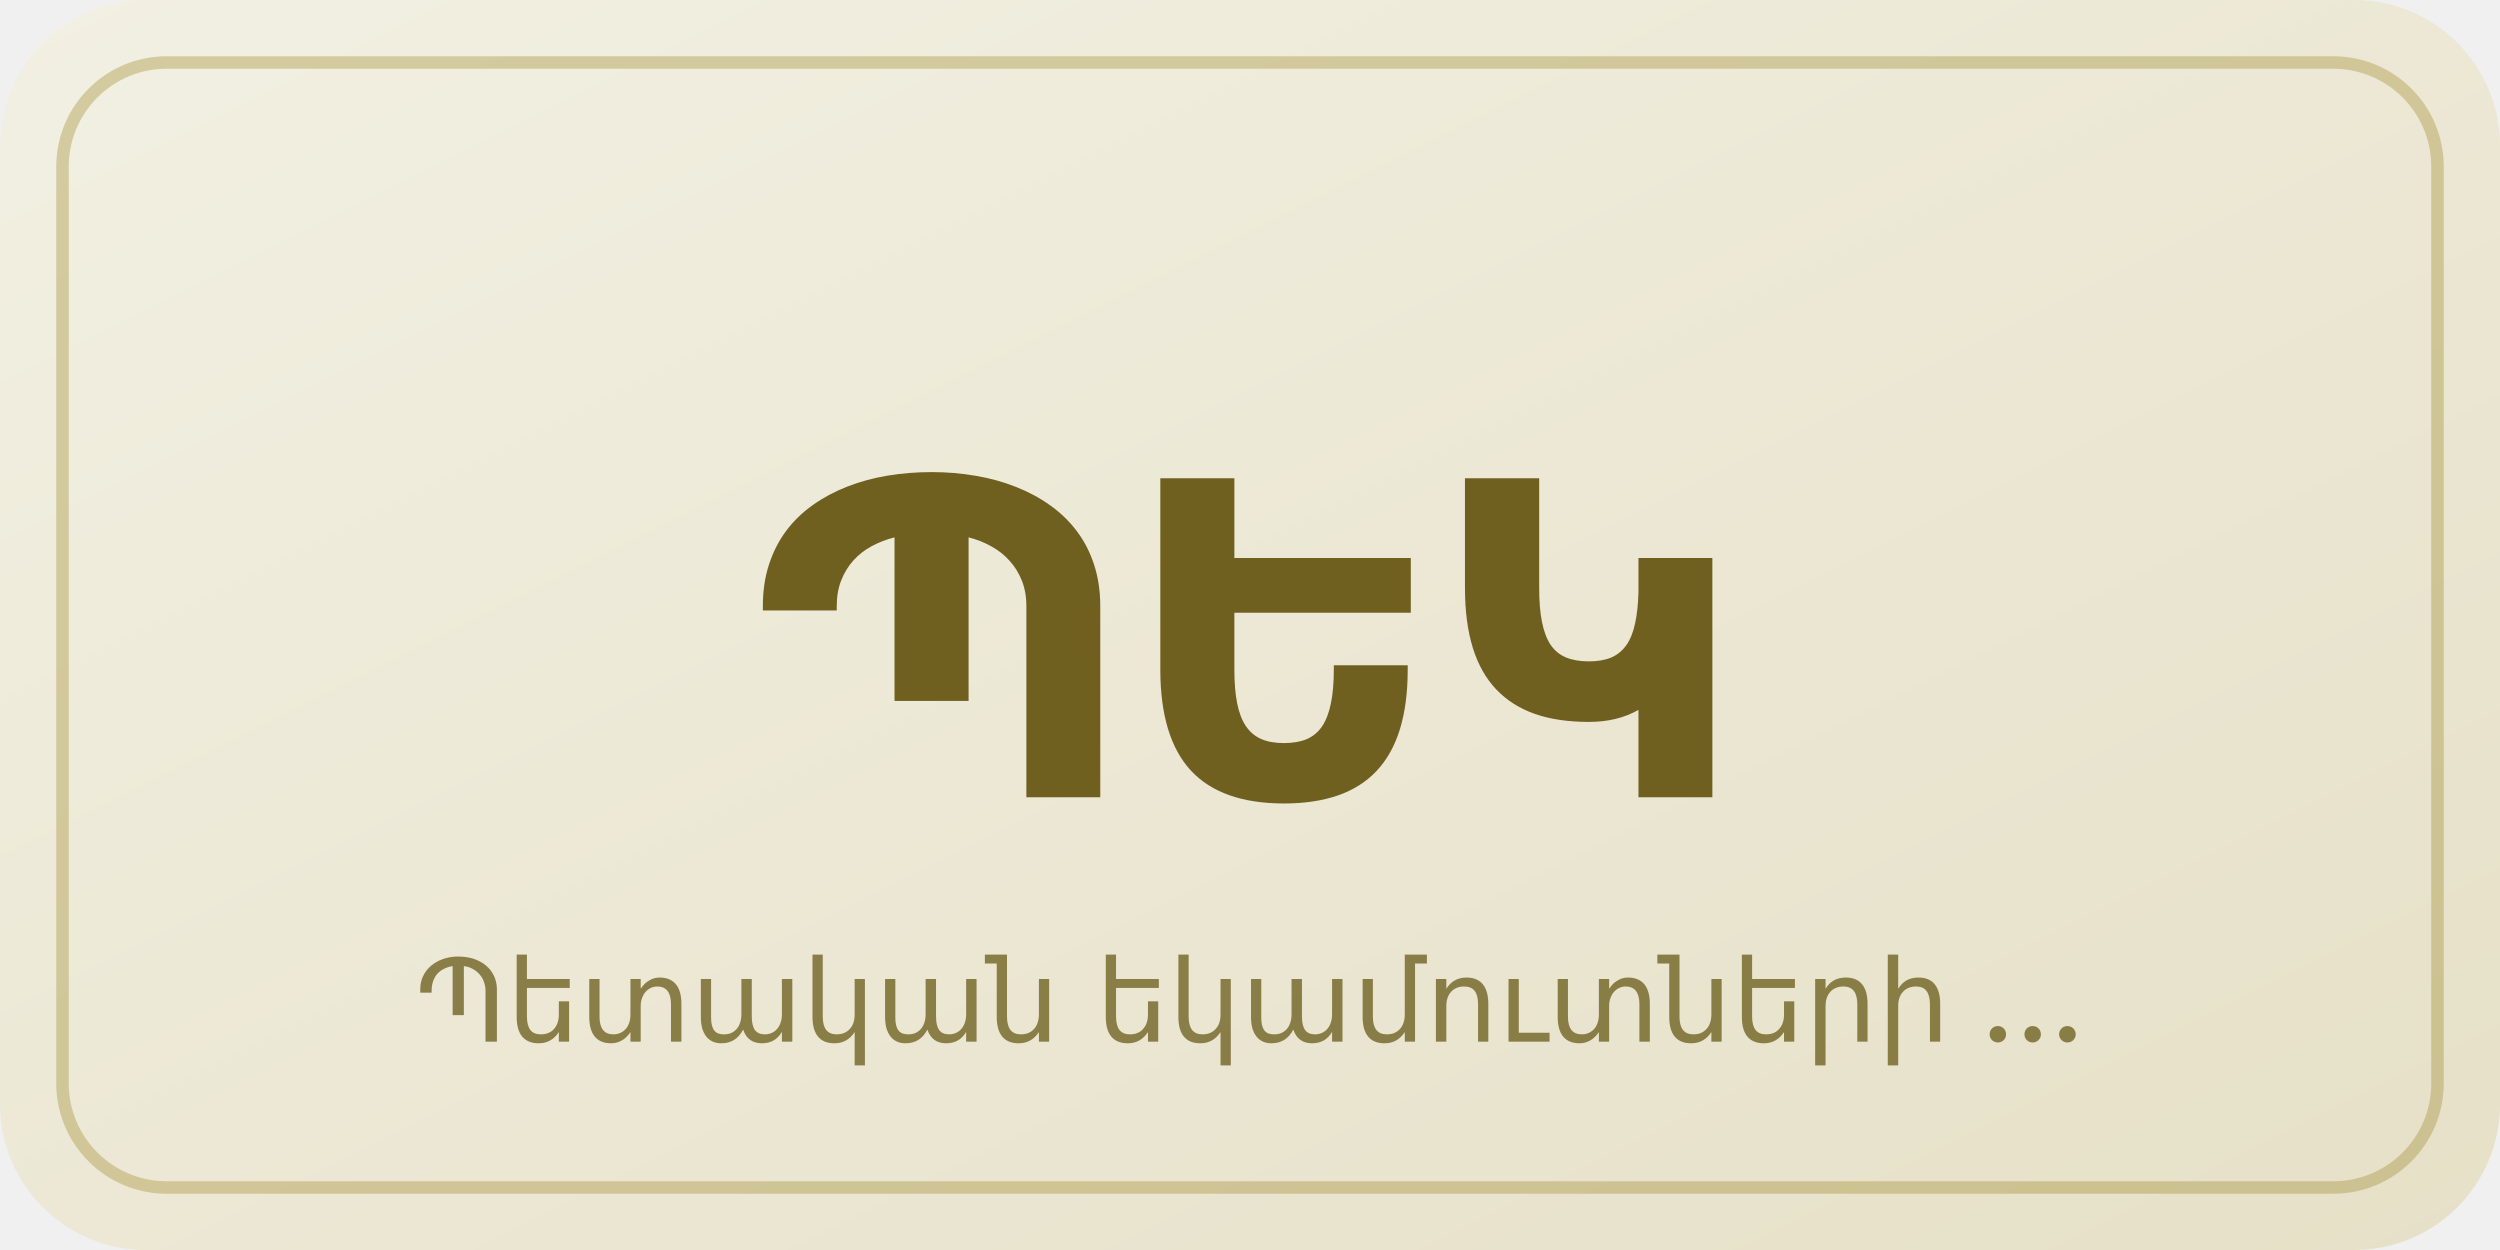
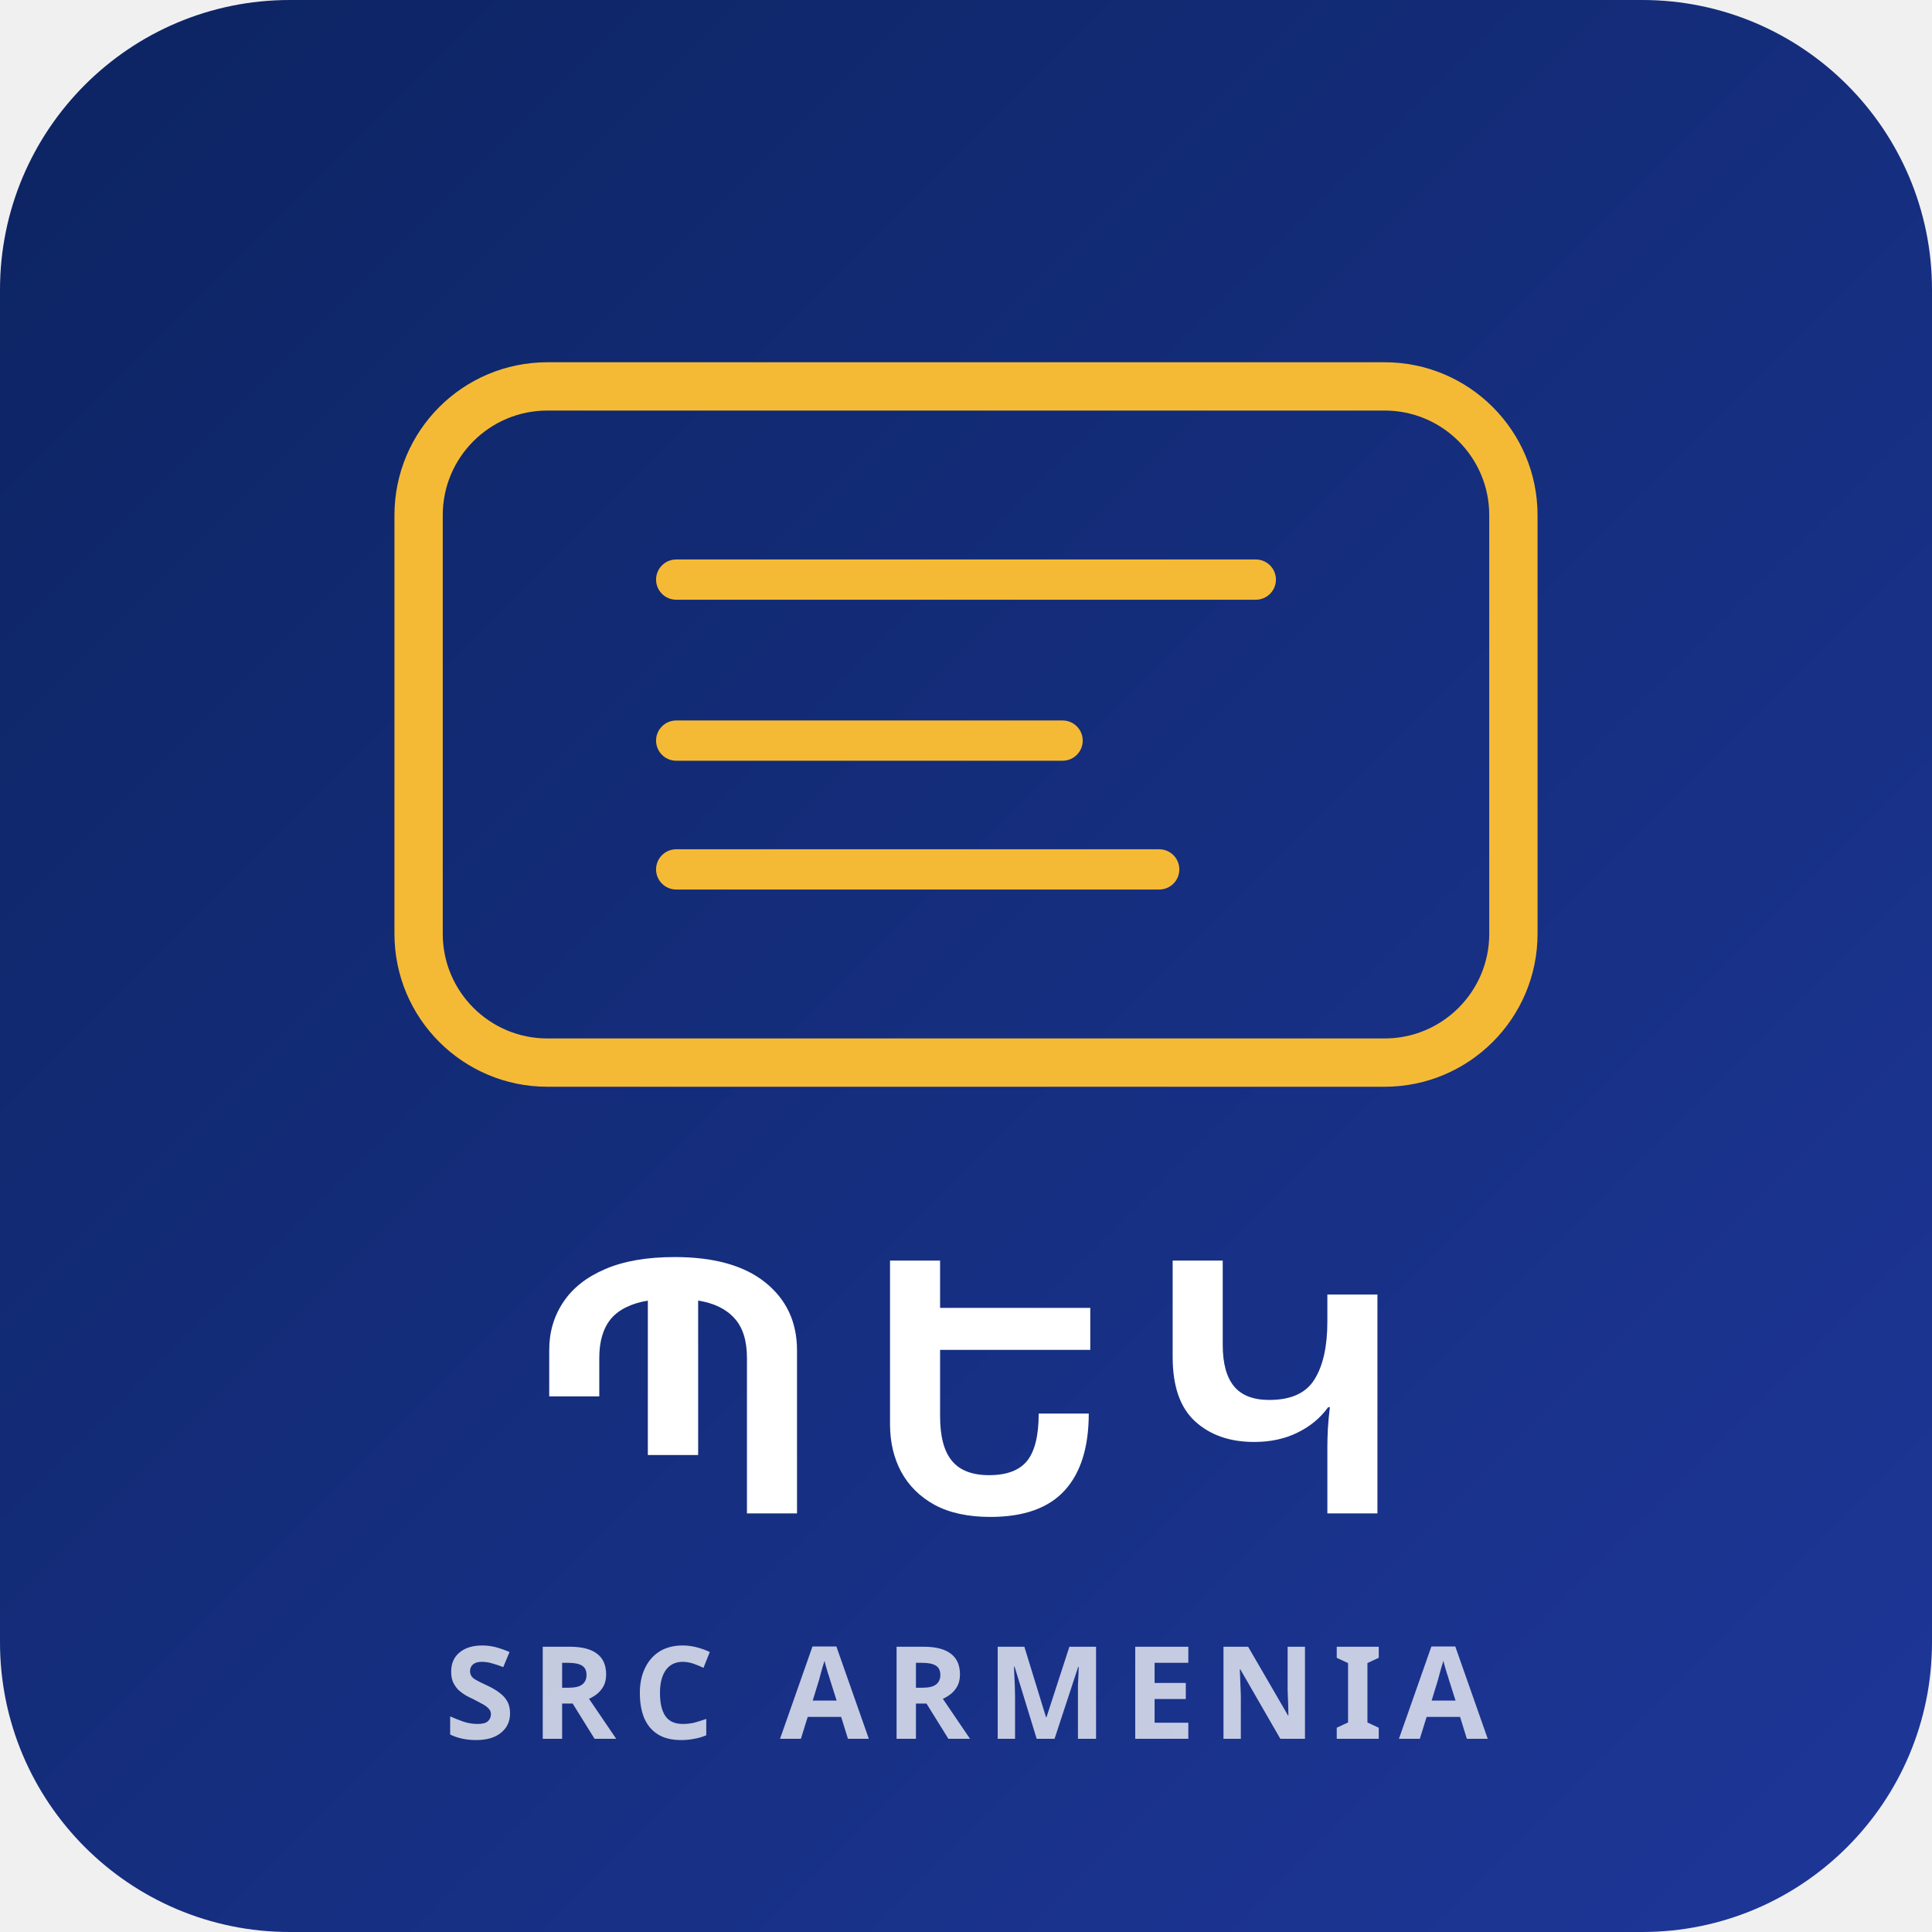
- <svg xmlns="http://www.w3.org/2000/svg" viewBox="0 0 240 120" role="img" aria-label="Պետական եկամուտների կոմիտե">
+ <svg xmlns="http://www.w3.org/2000/svg" viewBox="0 0 120 120" width="120" height="120">
  <defs>
-     <linearGradient id="g" x1="0" y1="0" x2="1" y2="1">
-       <stop offset="0%" stop-color="hsl(49, 38%, 92%)" />
-       <stop offset="100%" stop-color="hsl(49, 38%, 84%)" />
+     <linearGradient id="pekGrad" x1="0" y1="0" x2="1" y2="1">
+       <stop offset="0%" stop-color="#0c2461" />
+       <stop offset="100%" stop-color="#1e3799" />
    </linearGradient>
  </defs>
-   <rect width="240" height="120" rx="14" fill="url(#g)" />
-   <rect x="6" y="6" width="228" height="108" rx="10" fill="none" stroke="hsl(49, 60%, 38%)" stroke-width="1.2" stroke-opacity="0.35" />
-   <text x="120" y="62" font-family="'Inter','Segoe UI',system-ui,sans-serif" font-size="42" font-weight="700" text-anchor="middle" dominant-baseline="central" fill="hsl(49, 55%, 28%)" letter-spacing="-1">ՊԵԿ</text>
-   <text x="120" y="100" font-family="'Inter','Segoe UI',system-ui,sans-serif" font-size="11" font-weight="500" text-anchor="middle" fill="hsl(49, 55%, 28%)" fill-opacity="0.78">Պետական եկամուտների …</text>
+   <rect width="120" height="120" rx="18" fill="url(#pekGrad)" />
+   <rect x="26" y="24" width="68" height="42" rx="8" fill="none" stroke="#f5ba35" stroke-width="3" />
+   <path d="M42 36 L78 36 M42 46 L66 46 M42 54 L72 54" stroke="#f5ba35" stroke-width="2.5" stroke-linecap="round" />
+   <text x="60" y="94" font-family="'Noto Sans Armenian', 'Manrope', system-ui, sans-serif" font-size="22" font-weight="900" text-anchor="middle" fill="#ffffff" letter-spacing="2">ՊԵԿ</text>
+   <text x="60" y="108" font-family="'Manrope', system-ui, sans-serif" font-size="8" font-weight="600" text-anchor="middle" fill="rgba(255,255,255,0.75)" letter-spacing="1">SRC ARMENIA</text>
</svg>
